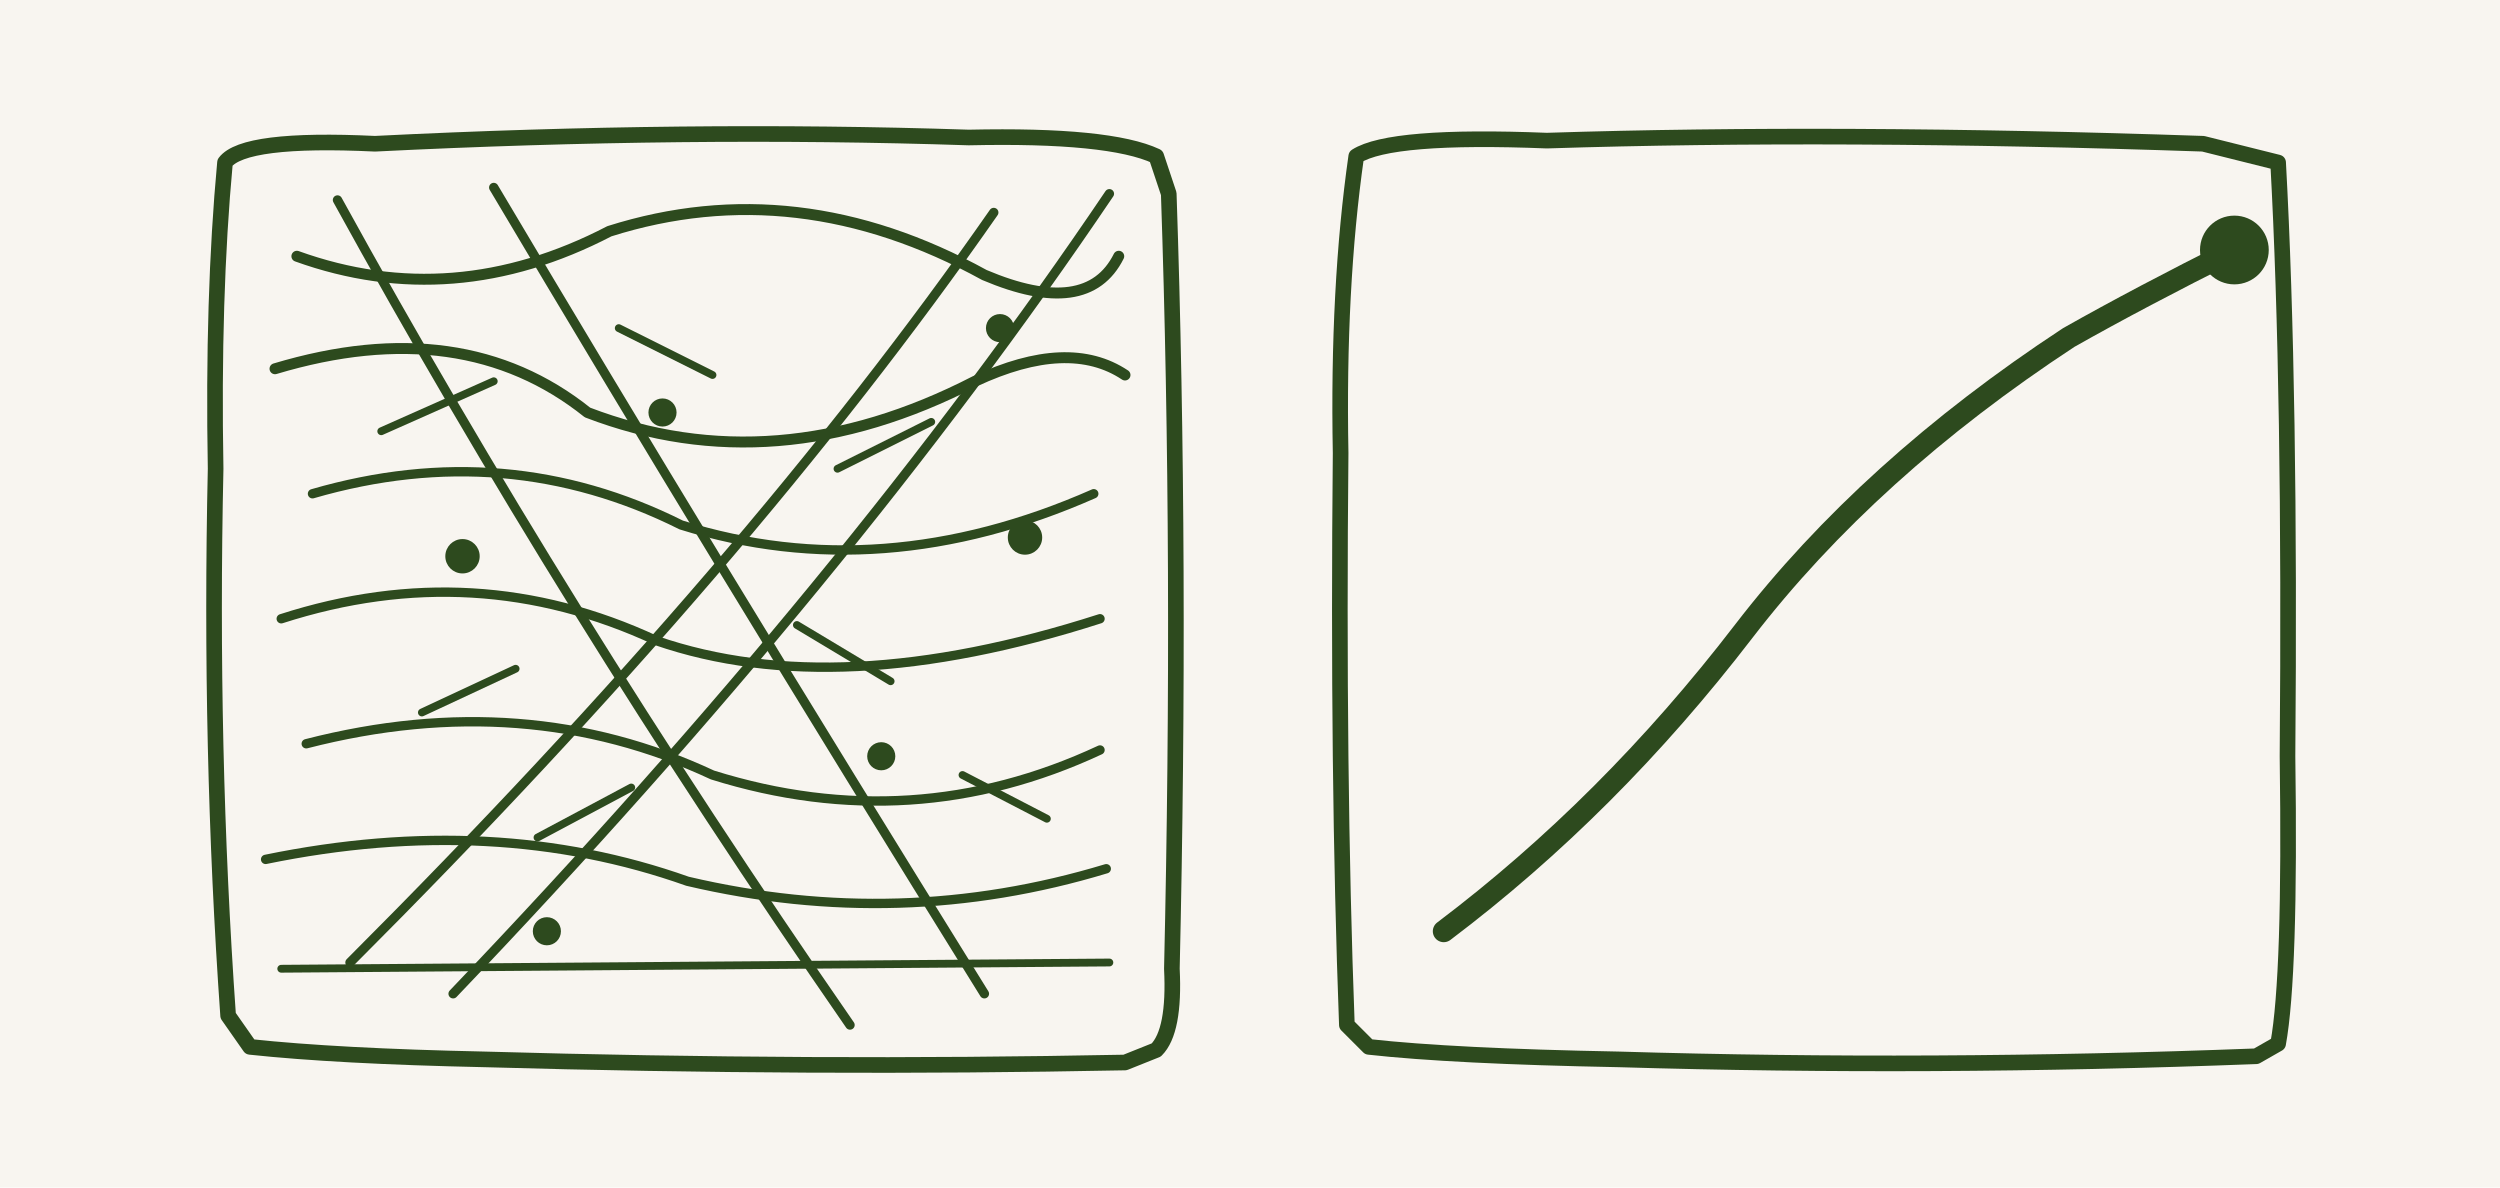
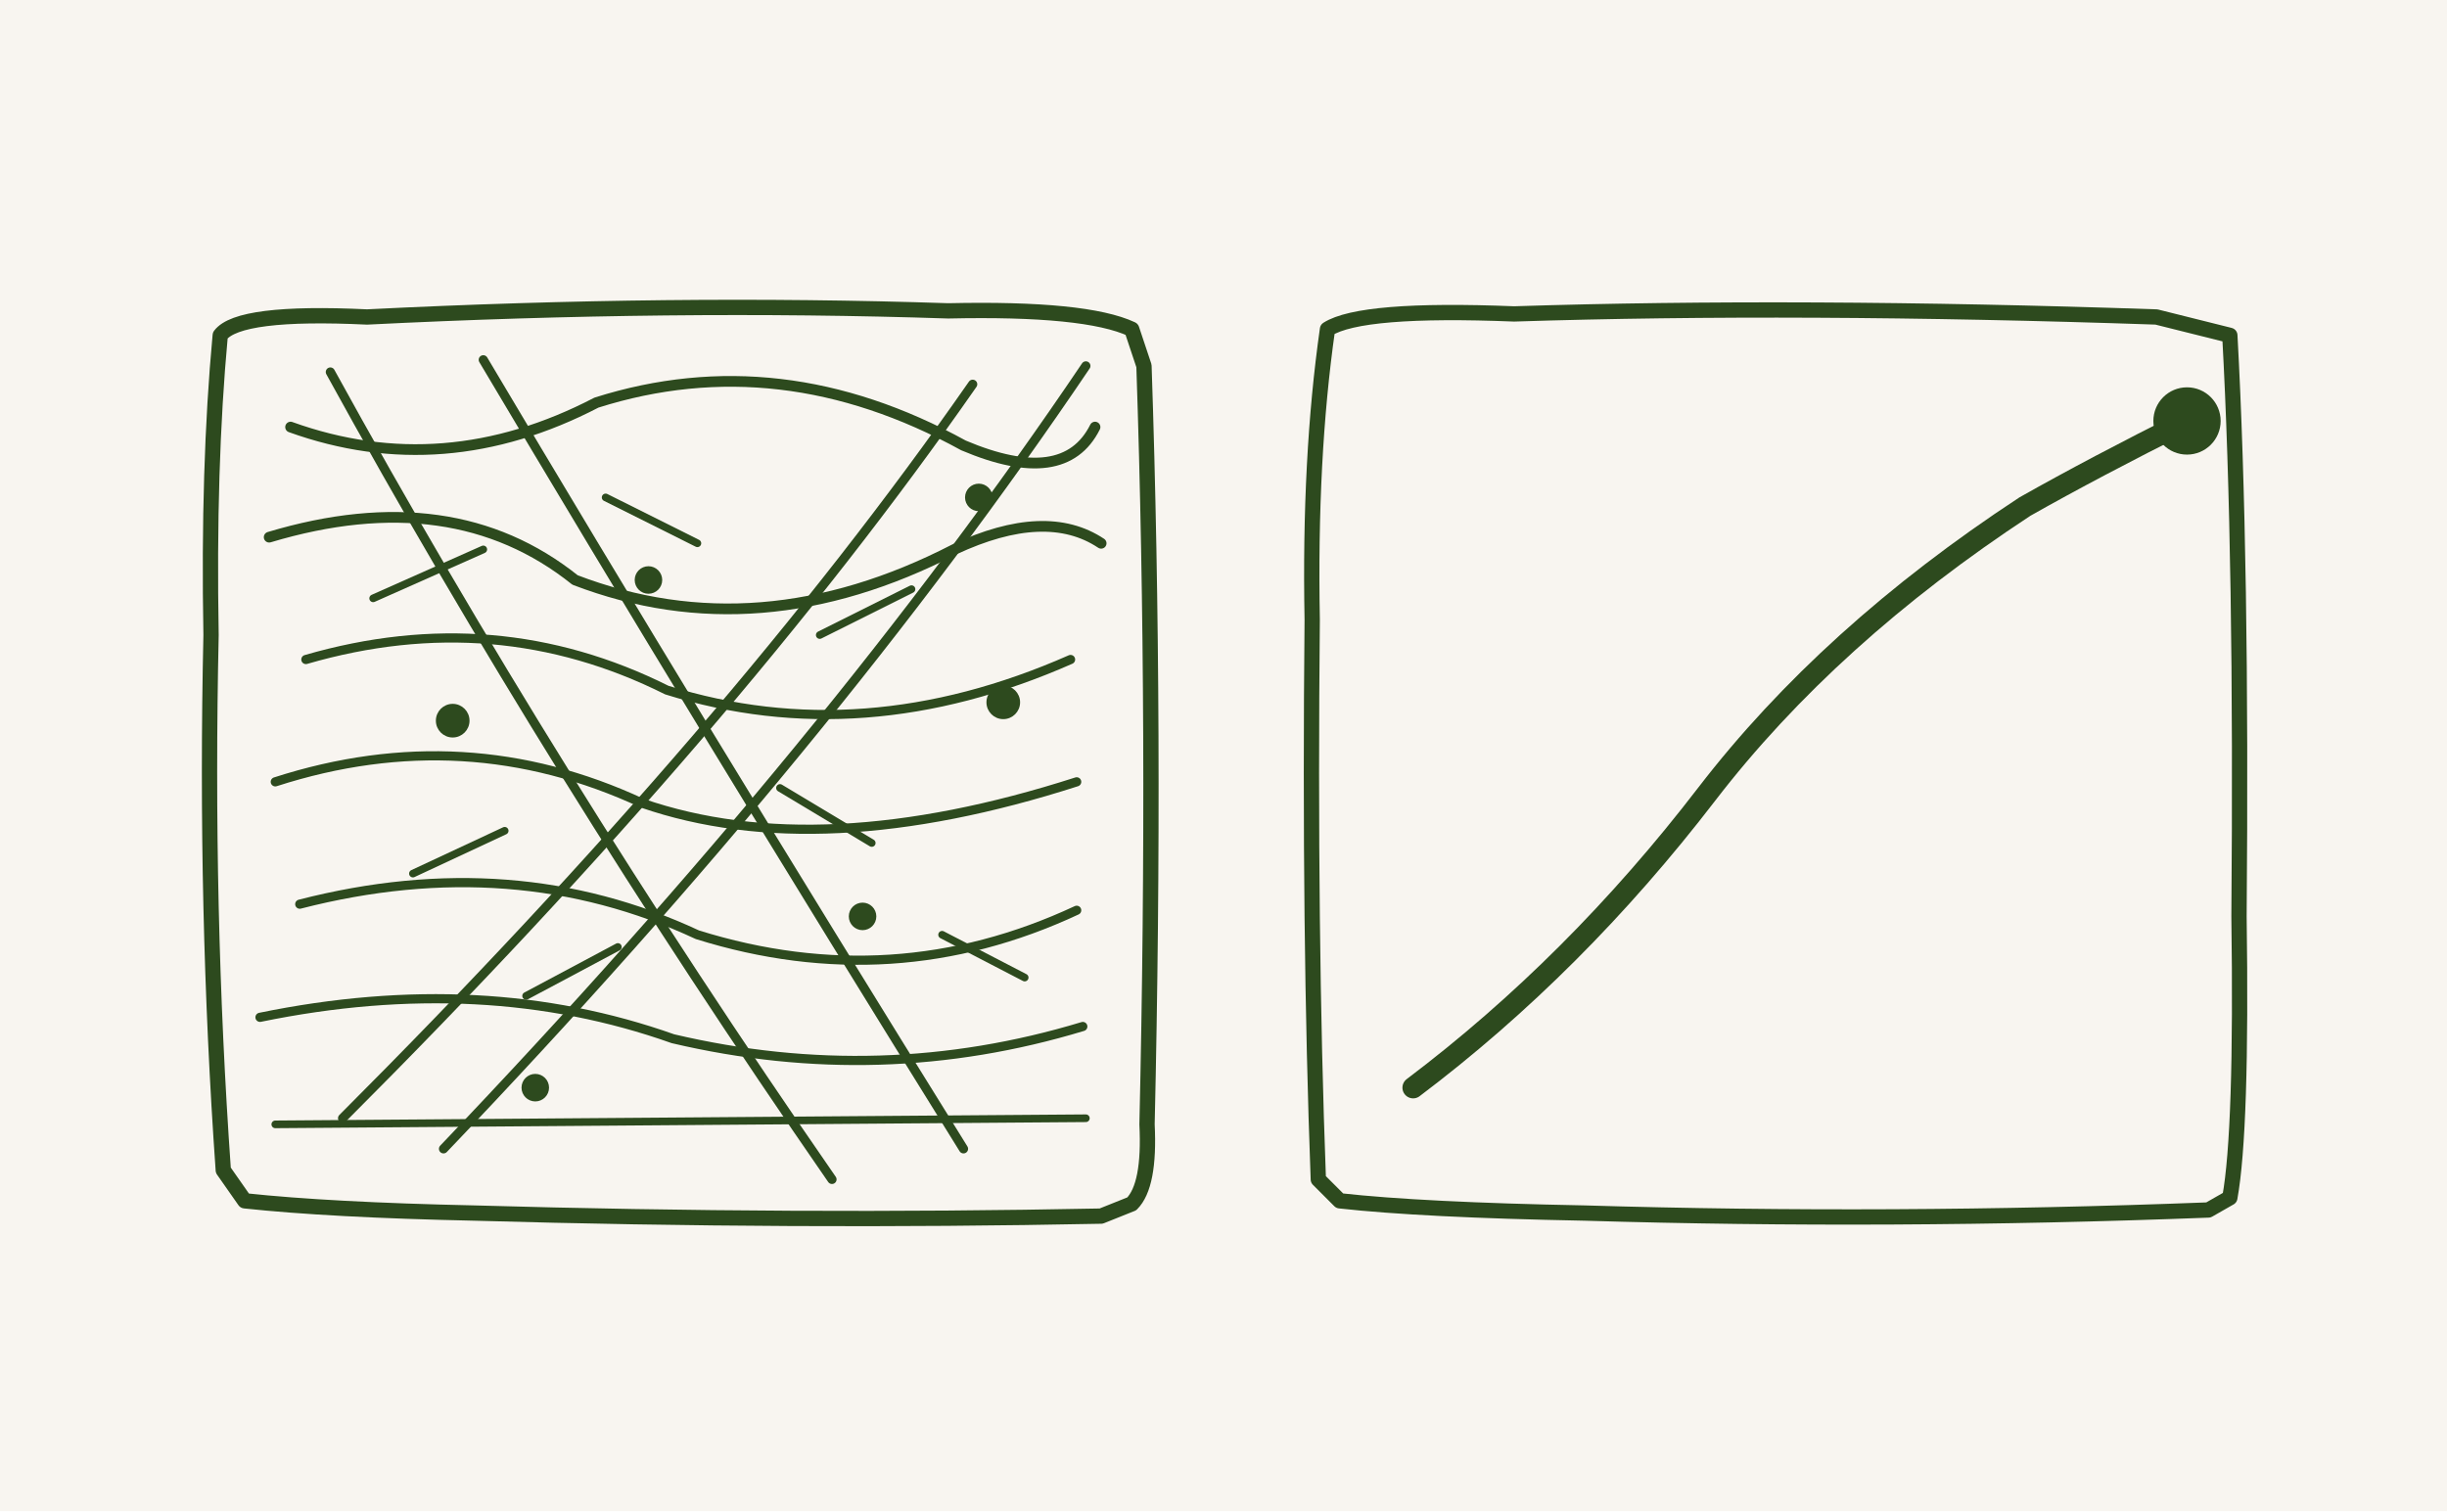
- <svg xmlns="http://www.w3.org/2000/svg" viewBox="0 0 800 380" fill="none">
-   <rect width="800" height="380" fill="#f8f5f0" />
-   <path d="M72 52 Q78 44 120 46 Q220 41 310 44 Q355 43 370 50 L374 62 Q378 180 375 310 Q376 330 370 336 L360 340 Q260 342 155 339 Q108 338 80 335 L73 325 Q67 240 69 150 Q68 95 72 52 Z" stroke="#2d4a1e" stroke-width="5" stroke-linejoin="round" fill="none" stroke-linecap="round" />
-   <g stroke="#2d4a1e" stroke-linecap="round" stroke-linejoin="round">
-     <path d="M95 82 Q145 100 195 74 Q255 55 315 88 Q348 102 358 82" stroke-width="3.5" />
-     <path d="M88 118 Q148 100 188 132 Q248 155 312 122 Q342 108 360 120" stroke-width="3.5" />
-     <path d="M100 158 Q162 140 218 168 Q282 188 350 158" stroke-width="3" />
-     <path d="M90 198 Q152 178 210 205 Q268 225 352 198" stroke-width="3" />
-     <path d="M98 238 Q168 220 228 248 Q292 268 352 240" stroke-width="3" />
-     <path d="M85 275 Q158 260 220 282 Q288 298 354 278" stroke-width="3" />
-     <path d="M90 310 L355 308" stroke-width="2.5" />
-     <path d="M108 64 Q180 195 272 328" stroke-width="3" />
-     <path d="M158 60 Q228 178 315 318" stroke-width="3" />
-     <path d="M355 62 Q272 185 145 318" stroke-width="3" />
-     <path d="M318 68 Q240 180 112 308" stroke-width="3" />
-     <path d="M122 138 L158 122" stroke-width="2.5" />
-     <path d="M198 105 L228 120" stroke-width="2.5" />
-     <path d="M268 150 L298 135" stroke-width="2.5" />
-     <path d="M135 228 L165 214" stroke-width="2.5" />
-     <path d="M255 200 L285 218" stroke-width="2.5" />
-     <path d="M172 268 L202 252" stroke-width="2.5" />
-     <path d="M308 248 L335 262" stroke-width="2.5" />
-     <circle cx="148" cy="178" r="5" fill="#2d4a1e" />
-     <circle cx="282" cy="242" r="4" fill="#2d4a1e" />
-     <circle cx="212" cy="132" r="4" fill="#2d4a1e" />
-     <circle cx="328" cy="172" r="5" fill="#2d4a1e" />
-     <circle cx="175" cy="298" r="4" fill="#2d4a1e" />
-     <circle cx="320" cy="105" r="4" fill="#2d4a1e" />
+ <svg xmlns="http://www.w3.org/2000/svg" viewBox="0 0 680 420" fill="none" style="background:#f8f5f0;">
+   <rect width="680" height="420" fill="#f8f5f0" />
+   <g transform="translate(0 49) scale(0.85 0.85)">
+     <path d="M72 52 Q78 44 120 46 Q220 41 310 44 Q355 43 370 50 L374 62 Q378 180 375 310 Q376 330 370 336 L360 340 Q260 342 155 339 Q108 338 80 335 L73 325 Q67 240 69 150 Q68 95 72 52 Z" stroke="#2d4a1e" stroke-width="5" stroke-linejoin="round" fill="none" stroke-linecap="round" />
+     <g stroke="#2d4a1e" stroke-linecap="round" stroke-linejoin="round">
+       <path d="M95 82 Q145 100 195 74 Q255 55 315 88 Q348 102 358 82" stroke-width="3.5" />
+       <path d="M88 118 Q148 100 188 132 Q248 155 312 122 Q342 108 360 120" stroke-width="3.5" />
+       <path d="M100 158 Q162 140 218 168 Q282 188 350 158" stroke-width="3" />
+       <path d="M90 198 Q152 178 210 205 Q268 225 352 198" stroke-width="3" />
+       <path d="M98 238 Q168 220 228 248 Q292 268 352 240" stroke-width="3" />
+       <path d="M85 275 Q158 260 220 282 Q288 298 354 278" stroke-width="3" />
+       <path d="M90 310 L355 308" stroke-width="2.5" />
+       <path d="M108 64 Q180 195 272 328" stroke-width="3" />
+       <path d="M158 60 Q228 178 315 318" stroke-width="3" />
+       <path d="M355 62 Q272 185 145 318" stroke-width="3" />
+       <path d="M318 68 Q240 180 112 308" stroke-width="3" />
+       <path d="M122 138 L158 122" stroke-width="2.5" />
+       <path d="M198 105 L228 120" stroke-width="2.5" />
+       <path d="M268 150 L298 135" stroke-width="2.5" />
+       <path d="M135 228 L165 214" stroke-width="2.5" />
+       <path d="M255 200 L285 218" stroke-width="2.5" />
+       <path d="M172 268 L202 252" stroke-width="2.5" />
+       <path d="M308 248 L335 262" stroke-width="2.5" />
+       <circle cx="148" cy="178" r="5" fill="#2d4a1e" />
+       <circle cx="282" cy="242" r="4" fill="#2d4a1e" />
+       <circle cx="212" cy="132" r="4" fill="#2d4a1e" />
+       <circle cx="328" cy="172" r="5" fill="#2d4a1e" />
+       <circle cx="175" cy="298" r="4" fill="#2d4a1e" />
+       <circle cx="320" cy="105" r="4" fill="#2d4a1e" />
+     </g>
+     <path d="M434 50 Q445 43 495 45 Q588 42 705 46 L729 52 Q733 125 732 242 Q733 312 729 334 L722 338 Q618 342 518 339 Q465 338 438 335 L431 328 Q428 248 429 145 Q428 92 434 50 Z" stroke="#2d4a1e" stroke-width="5" stroke-linejoin="round" fill="none" stroke-linecap="round" />
+     <path d="M462 298 Q515 258 558 202 Q598 150 662 108 Q685 95 715 80" stroke="#2d4a1e" stroke-width="7" stroke-linecap="round" stroke-linejoin="round" />
+     <circle cx="715" cy="80" r="11" fill="#2d4a1e" />
  </g>
-   <path d="M434 50 Q445 43 495 45 Q588 42 705 46 L729 52 Q733 125 732 242 Q733 312 729 334 L722 338 Q618 342 518 339 Q465 338 438 335 L431 328 Q428 248 429 145 Q428 92 434 50 Z" stroke="#2d4a1e" stroke-width="5" stroke-linejoin="round" fill="none" stroke-linecap="round" />
-   <path d="M462 298 Q515 258 558 202 Q598 150 662 108 Q685 95 715 80" stroke="#2d4a1e" stroke-width="7" stroke-linecap="round" stroke-linejoin="round" />
-   <circle cx="715" cy="80" r="11" fill="#2d4a1e" />
</svg>
